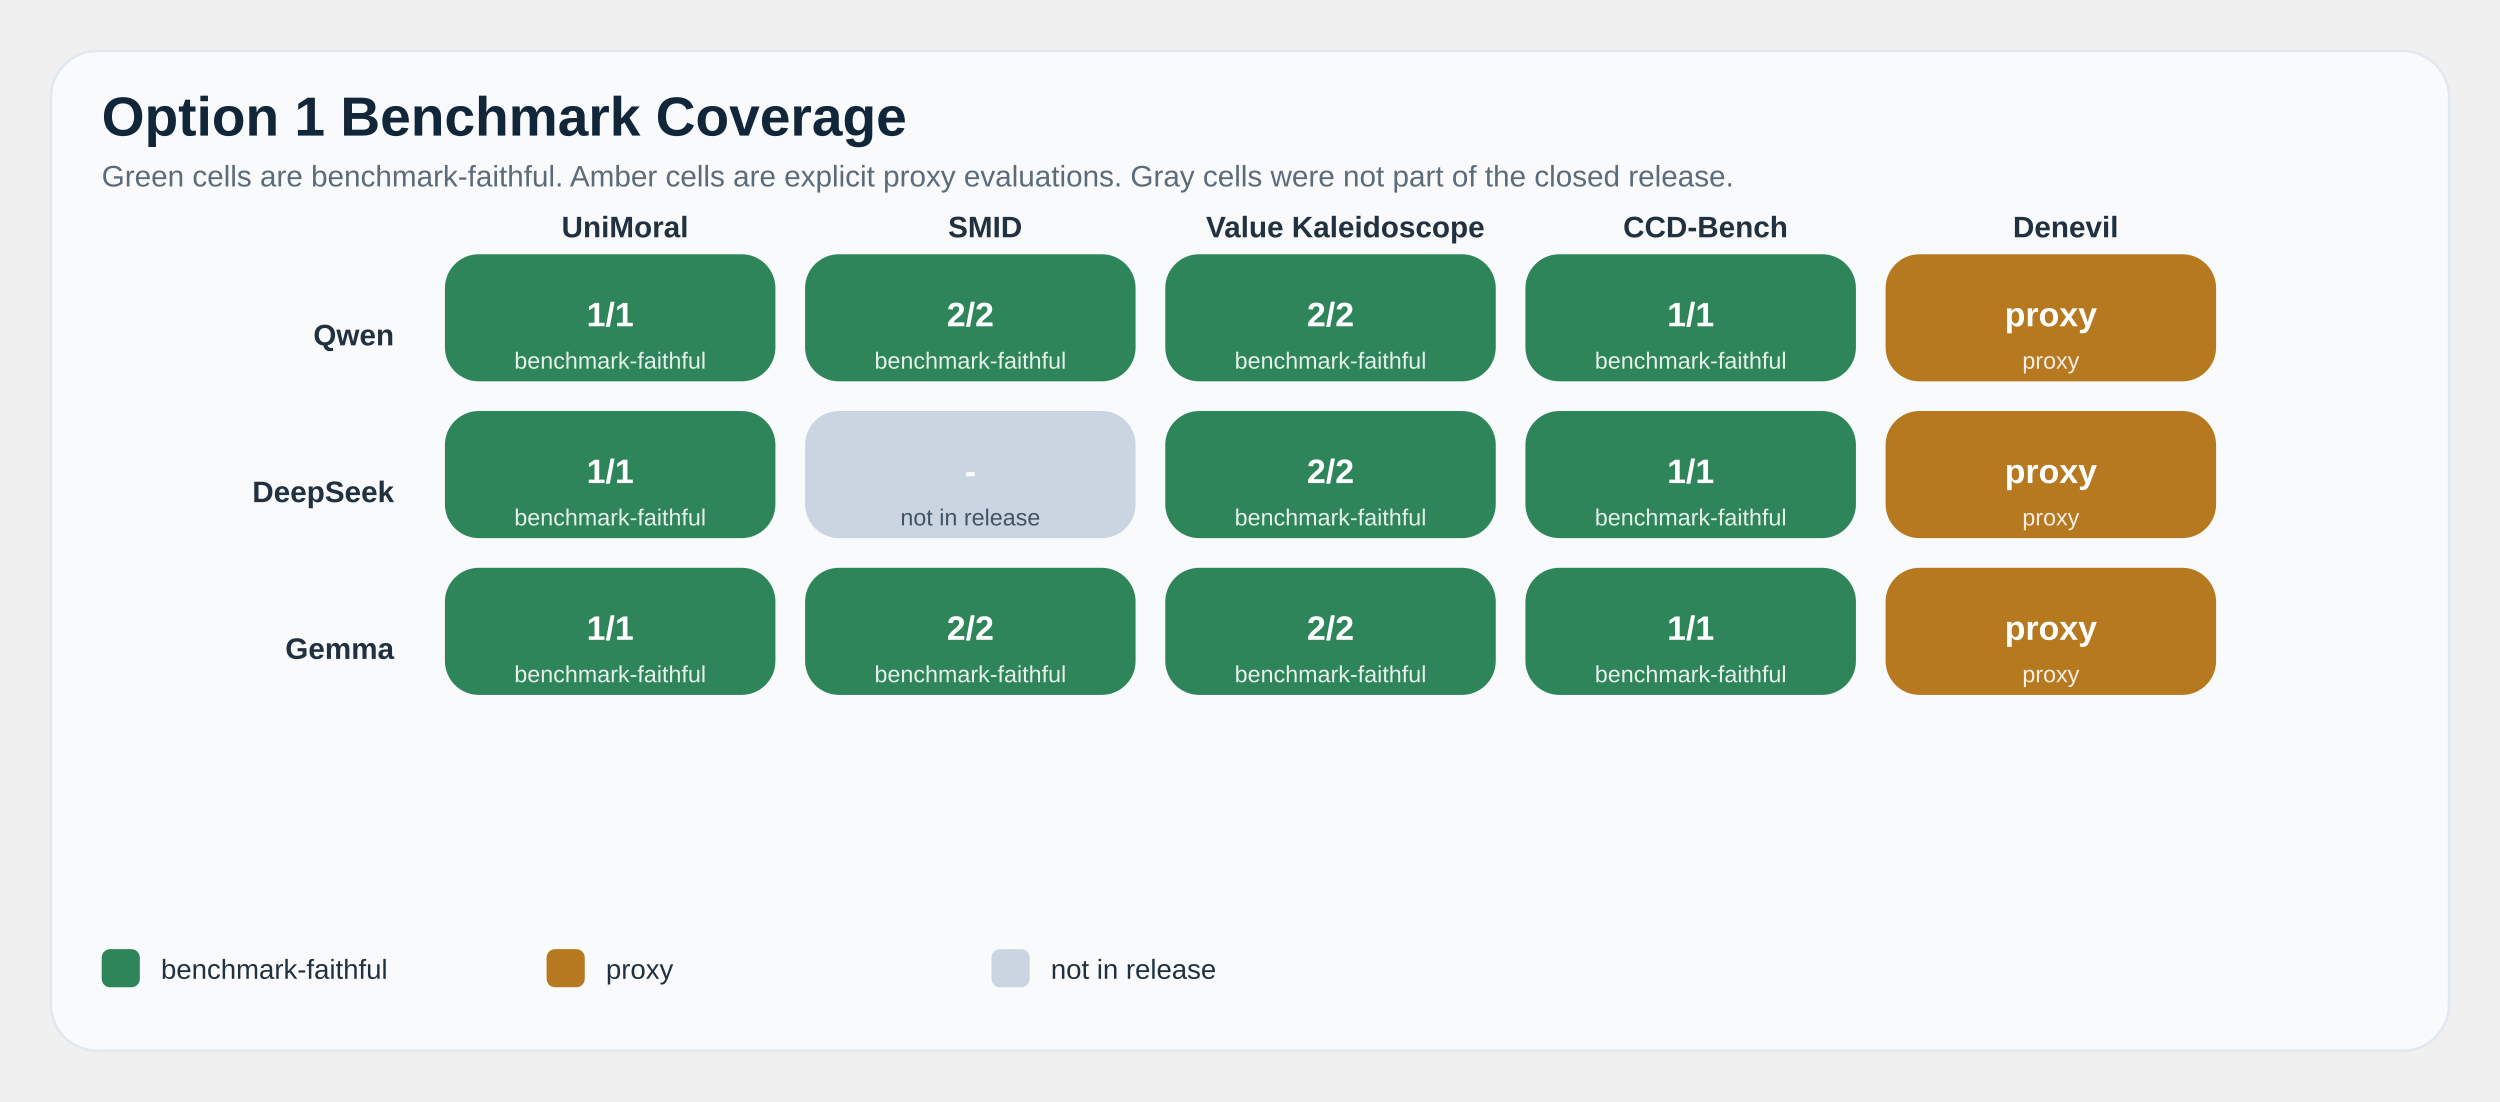
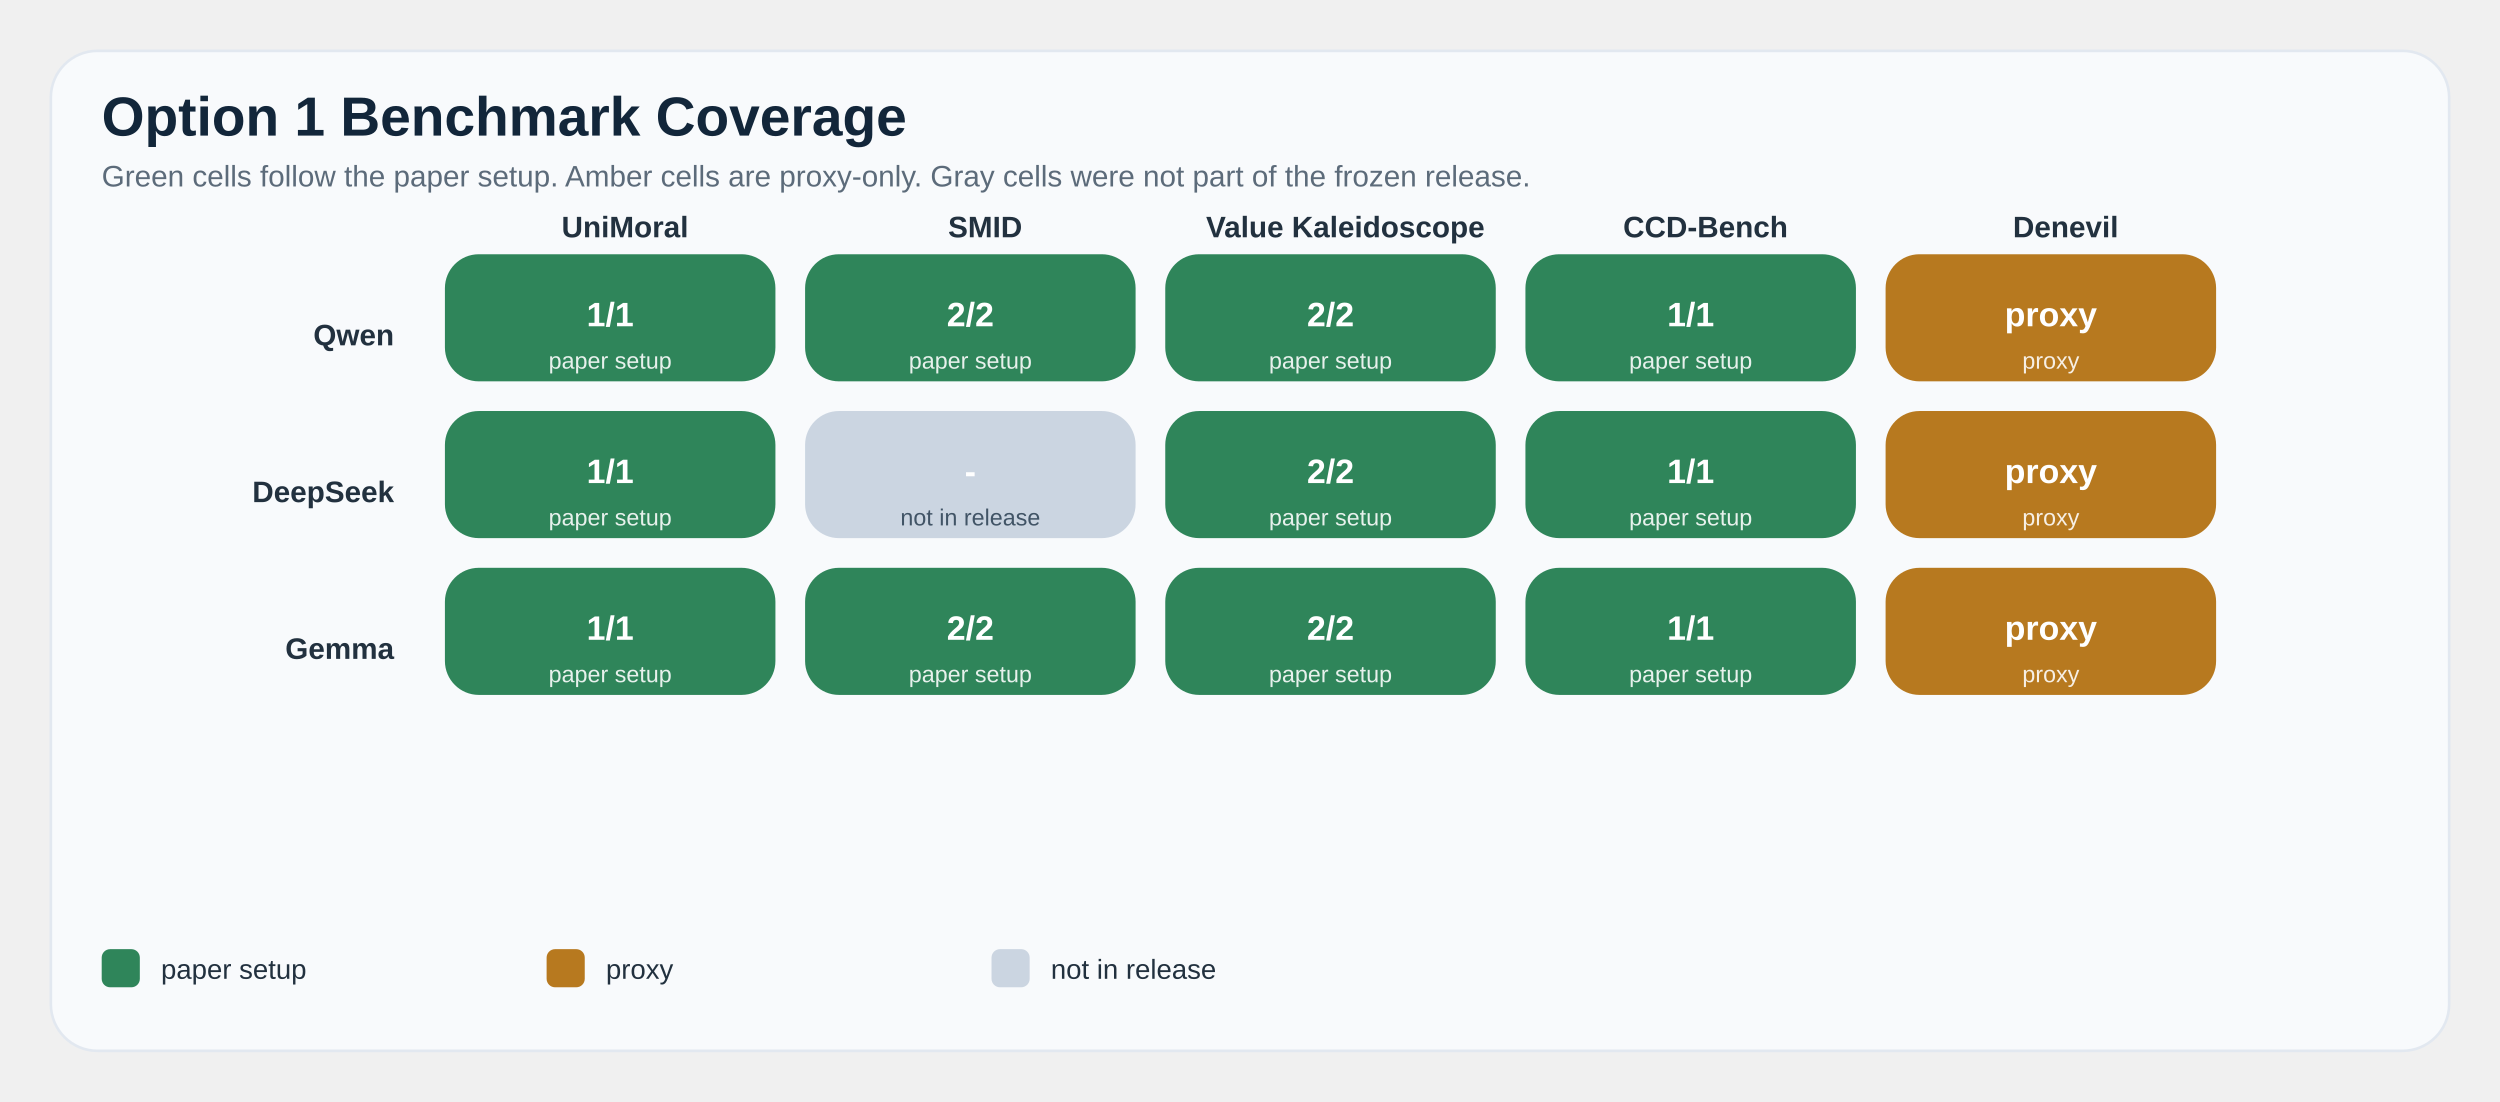
<svg xmlns="http://www.w3.org/2000/svg" width="1180" height="520" viewBox="0 0 1180 520" role="img">
  <defs>
    <style>
.title { font: 700 26px 'IBM Plex Sans', 'Helvetica Neue', Arial, sans-serif; fill: #12263a; }
.subtitle { font: 400 14px 'IBM Plex Sans', 'Helvetica Neue', Arial, sans-serif; fill: #5c6b7a; }
.axis { font: 600 14px 'IBM Plex Sans', 'Helvetica Neue', Arial, sans-serif; fill: #22313f; }
.label { font: 500 13px 'IBM Plex Sans', 'Helvetica Neue', Arial, sans-serif; fill: #22313f; }
.celltext { font: 700 16px 'IBM Plex Sans', 'Helvetica Neue', Arial, sans-serif; fill: #ffffff; }
.cellsub { font: 500 11px 'IBM Plex Sans', 'Helvetica Neue', Arial, sans-serif; fill: rgba(255,255,255,0.88); }
.body { font: 500 12px 'IBM Plex Sans', 'Helvetica Neue', Arial, sans-serif; fill: #22313f; }
.small { font: 500 11px 'IBM Plex Sans', 'Helvetica Neue', Arial, sans-serif; fill: #5c6b7a; }
.grid { fill: #ffffff; stroke: #d7dee6; stroke-width: 1.25; }
.panel { fill: #f8fafc; stroke: #e2e8f0; stroke-width: 1.25; }
</style>
  </defs>
  <rect x="24" y="24" width="1132" height="472" rx="22" class="panel" />
  <text x="48" y="64" class="title">Option 1 Benchmark Coverage</text>
-   <text x="48" y="88" class="subtitle">Green cells are benchmark-faithful. Amber cells are explicit proxy evaluations. Gray cells were not part of the closed release.</text>
+   <text x="48" y="88" class="subtitle">Green cells follow the paper setup. Amber cells are proxy-only. Gray cells were not part of the frozen release.</text>
  <text x="295.0" y="112" text-anchor="middle" class="axis">UniMoral</text>
  <text x="465.0" y="112" text-anchor="middle" class="axis">SMID</text>
  <text x="635.0" y="112" text-anchor="middle" class="axis">Value Kaleidoscope</text>
  <text x="805.0" y="112" text-anchor="middle" class="axis">CCD-Bench</text>
  <text x="975.0" y="112" text-anchor="middle" class="axis">Denevil</text>
  <text x="186" y="163.0" text-anchor="end" class="axis">Qwen</text>
  <rect x="210" y="120" width="156" height="60" rx="16" fill="#2f855a" />
  <text x="288.0" y="154" text-anchor="middle" class="celltext">1/1</text>
-   <text x="288.0" y="174" text-anchor="middle" style="font: 500 11px IBM Plex Sans, Helvetica Neue, Arial, sans-serif; fill: rgba(255,255,255,0.88);">benchmark-faithful</text>
+   <text x="288.0" y="174" text-anchor="middle" style="font: 500 11px IBM Plex Sans, Helvetica Neue, Arial, sans-serif; fill: rgba(255,255,255,0.88);">paper setup</text>
  <rect x="380" y="120" width="156" height="60" rx="16" fill="#2f855a" />
  <text x="458.0" y="154" text-anchor="middle" class="celltext">2/2</text>
-   <text x="458.0" y="174" text-anchor="middle" style="font: 500 11px IBM Plex Sans, Helvetica Neue, Arial, sans-serif; fill: rgba(255,255,255,0.88);">benchmark-faithful</text>
+   <text x="458.0" y="174" text-anchor="middle" style="font: 500 11px IBM Plex Sans, Helvetica Neue, Arial, sans-serif; fill: rgba(255,255,255,0.88);">paper setup</text>
  <rect x="550" y="120" width="156" height="60" rx="16" fill="#2f855a" />
  <text x="628.0" y="154" text-anchor="middle" class="celltext">2/2</text>
-   <text x="628.0" y="174" text-anchor="middle" style="font: 500 11px IBM Plex Sans, Helvetica Neue, Arial, sans-serif; fill: rgba(255,255,255,0.88);">benchmark-faithful</text>
+   <text x="628.0" y="174" text-anchor="middle" style="font: 500 11px IBM Plex Sans, Helvetica Neue, Arial, sans-serif; fill: rgba(255,255,255,0.88);">paper setup</text>
  <rect x="720" y="120" width="156" height="60" rx="16" fill="#2f855a" />
  <text x="798.0" y="154" text-anchor="middle" class="celltext">1/1</text>
-   <text x="798.0" y="174" text-anchor="middle" style="font: 500 11px IBM Plex Sans, Helvetica Neue, Arial, sans-serif; fill: rgba(255,255,255,0.88);">benchmark-faithful</text>
+   <text x="798.0" y="174" text-anchor="middle" style="font: 500 11px IBM Plex Sans, Helvetica Neue, Arial, sans-serif; fill: rgba(255,255,255,0.88);">paper setup</text>
  <rect x="890" y="120" width="156" height="60" rx="16" fill="#b7791f" />
  <text x="968.0" y="154" text-anchor="middle" class="celltext">proxy</text>
  <text x="968.0" y="174" text-anchor="middle" style="font: 500 11px IBM Plex Sans, Helvetica Neue, Arial, sans-serif; fill: rgba(255,255,255,0.88);">proxy</text>
  <text x="186" y="237.0" text-anchor="end" class="axis">DeepSeek</text>
  <rect x="210" y="194" width="156" height="60" rx="16" fill="#2f855a" />
  <text x="288.0" y="228" text-anchor="middle" class="celltext">1/1</text>
-   <text x="288.0" y="248" text-anchor="middle" style="font: 500 11px IBM Plex Sans, Helvetica Neue, Arial, sans-serif; fill: rgba(255,255,255,0.88);">benchmark-faithful</text>
+   <text x="288.0" y="248" text-anchor="middle" style="font: 500 11px IBM Plex Sans, Helvetica Neue, Arial, sans-serif; fill: rgba(255,255,255,0.88);">paper setup</text>
  <rect x="380" y="194" width="156" height="60" rx="16" fill="#cbd5e1" />
  <text x="458.0" y="228" text-anchor="middle" class="celltext">-</text>
  <text x="458.0" y="248" text-anchor="middle" style="font: 500 11px IBM Plex Sans, Helvetica Neue, Arial, sans-serif; fill: #415466;">not in release</text>
  <rect x="550" y="194" width="156" height="60" rx="16" fill="#2f855a" />
  <text x="628.0" y="228" text-anchor="middle" class="celltext">2/2</text>
-   <text x="628.0" y="248" text-anchor="middle" style="font: 500 11px IBM Plex Sans, Helvetica Neue, Arial, sans-serif; fill: rgba(255,255,255,0.88);">benchmark-faithful</text>
+   <text x="628.0" y="248" text-anchor="middle" style="font: 500 11px IBM Plex Sans, Helvetica Neue, Arial, sans-serif; fill: rgba(255,255,255,0.88);">paper setup</text>
  <rect x="720" y="194" width="156" height="60" rx="16" fill="#2f855a" />
  <text x="798.0" y="228" text-anchor="middle" class="celltext">1/1</text>
-   <text x="798.0" y="248" text-anchor="middle" style="font: 500 11px IBM Plex Sans, Helvetica Neue, Arial, sans-serif; fill: rgba(255,255,255,0.88);">benchmark-faithful</text>
+   <text x="798.0" y="248" text-anchor="middle" style="font: 500 11px IBM Plex Sans, Helvetica Neue, Arial, sans-serif; fill: rgba(255,255,255,0.88);">paper setup</text>
  <rect x="890" y="194" width="156" height="60" rx="16" fill="#b7791f" />
  <text x="968.0" y="228" text-anchor="middle" class="celltext">proxy</text>
  <text x="968.0" y="248" text-anchor="middle" style="font: 500 11px IBM Plex Sans, Helvetica Neue, Arial, sans-serif; fill: rgba(255,255,255,0.88);">proxy</text>
  <text x="186" y="311.0" text-anchor="end" class="axis">Gemma</text>
  <rect x="210" y="268" width="156" height="60" rx="16" fill="#2f855a" />
  <text x="288.0" y="302" text-anchor="middle" class="celltext">1/1</text>
-   <text x="288.0" y="322" text-anchor="middle" style="font: 500 11px IBM Plex Sans, Helvetica Neue, Arial, sans-serif; fill: rgba(255,255,255,0.88);">benchmark-faithful</text>
+   <text x="288.0" y="322" text-anchor="middle" style="font: 500 11px IBM Plex Sans, Helvetica Neue, Arial, sans-serif; fill: rgba(255,255,255,0.88);">paper setup</text>
  <rect x="380" y="268" width="156" height="60" rx="16" fill="#2f855a" />
  <text x="458.0" y="302" text-anchor="middle" class="celltext">2/2</text>
-   <text x="458.0" y="322" text-anchor="middle" style="font: 500 11px IBM Plex Sans, Helvetica Neue, Arial, sans-serif; fill: rgba(255,255,255,0.88);">benchmark-faithful</text>
+   <text x="458.0" y="322" text-anchor="middle" style="font: 500 11px IBM Plex Sans, Helvetica Neue, Arial, sans-serif; fill: rgba(255,255,255,0.88);">paper setup</text>
  <rect x="550" y="268" width="156" height="60" rx="16" fill="#2f855a" />
  <text x="628.0" y="302" text-anchor="middle" class="celltext">2/2</text>
-   <text x="628.0" y="322" text-anchor="middle" style="font: 500 11px IBM Plex Sans, Helvetica Neue, Arial, sans-serif; fill: rgba(255,255,255,0.88);">benchmark-faithful</text>
+   <text x="628.0" y="322" text-anchor="middle" style="font: 500 11px IBM Plex Sans, Helvetica Neue, Arial, sans-serif; fill: rgba(255,255,255,0.88);">paper setup</text>
  <rect x="720" y="268" width="156" height="60" rx="16" fill="#2f855a" />
  <text x="798.0" y="302" text-anchor="middle" class="celltext">1/1</text>
-   <text x="798.0" y="322" text-anchor="middle" style="font: 500 11px IBM Plex Sans, Helvetica Neue, Arial, sans-serif; fill: rgba(255,255,255,0.88);">benchmark-faithful</text>
+   <text x="798.0" y="322" text-anchor="middle" style="font: 500 11px IBM Plex Sans, Helvetica Neue, Arial, sans-serif; fill: rgba(255,255,255,0.88);">paper setup</text>
  <rect x="890" y="268" width="156" height="60" rx="16" fill="#b7791f" />
  <text x="968.0" y="302" text-anchor="middle" class="celltext">proxy</text>
  <text x="968.0" y="322" text-anchor="middle" style="font: 500 11px IBM Plex Sans, Helvetica Neue, Arial, sans-serif; fill: rgba(255,255,255,0.88);">proxy</text>
  <rect x="48" y="448" width="18" height="18" rx="4" fill="#2f855a" />
-   <text x="76" y="462" class="label">benchmark-faithful</text>
+   <text x="76" y="462" class="label">paper setup</text>
  <rect x="258" y="448" width="18" height="18" rx="4" fill="#b7791f" />
  <text x="286" y="462" class="label">proxy</text>
  <rect x="468" y="448" width="18" height="18" rx="4" fill="#cbd5e1" />
  <text x="496" y="462" class="label">not in release</text>
</svg>
